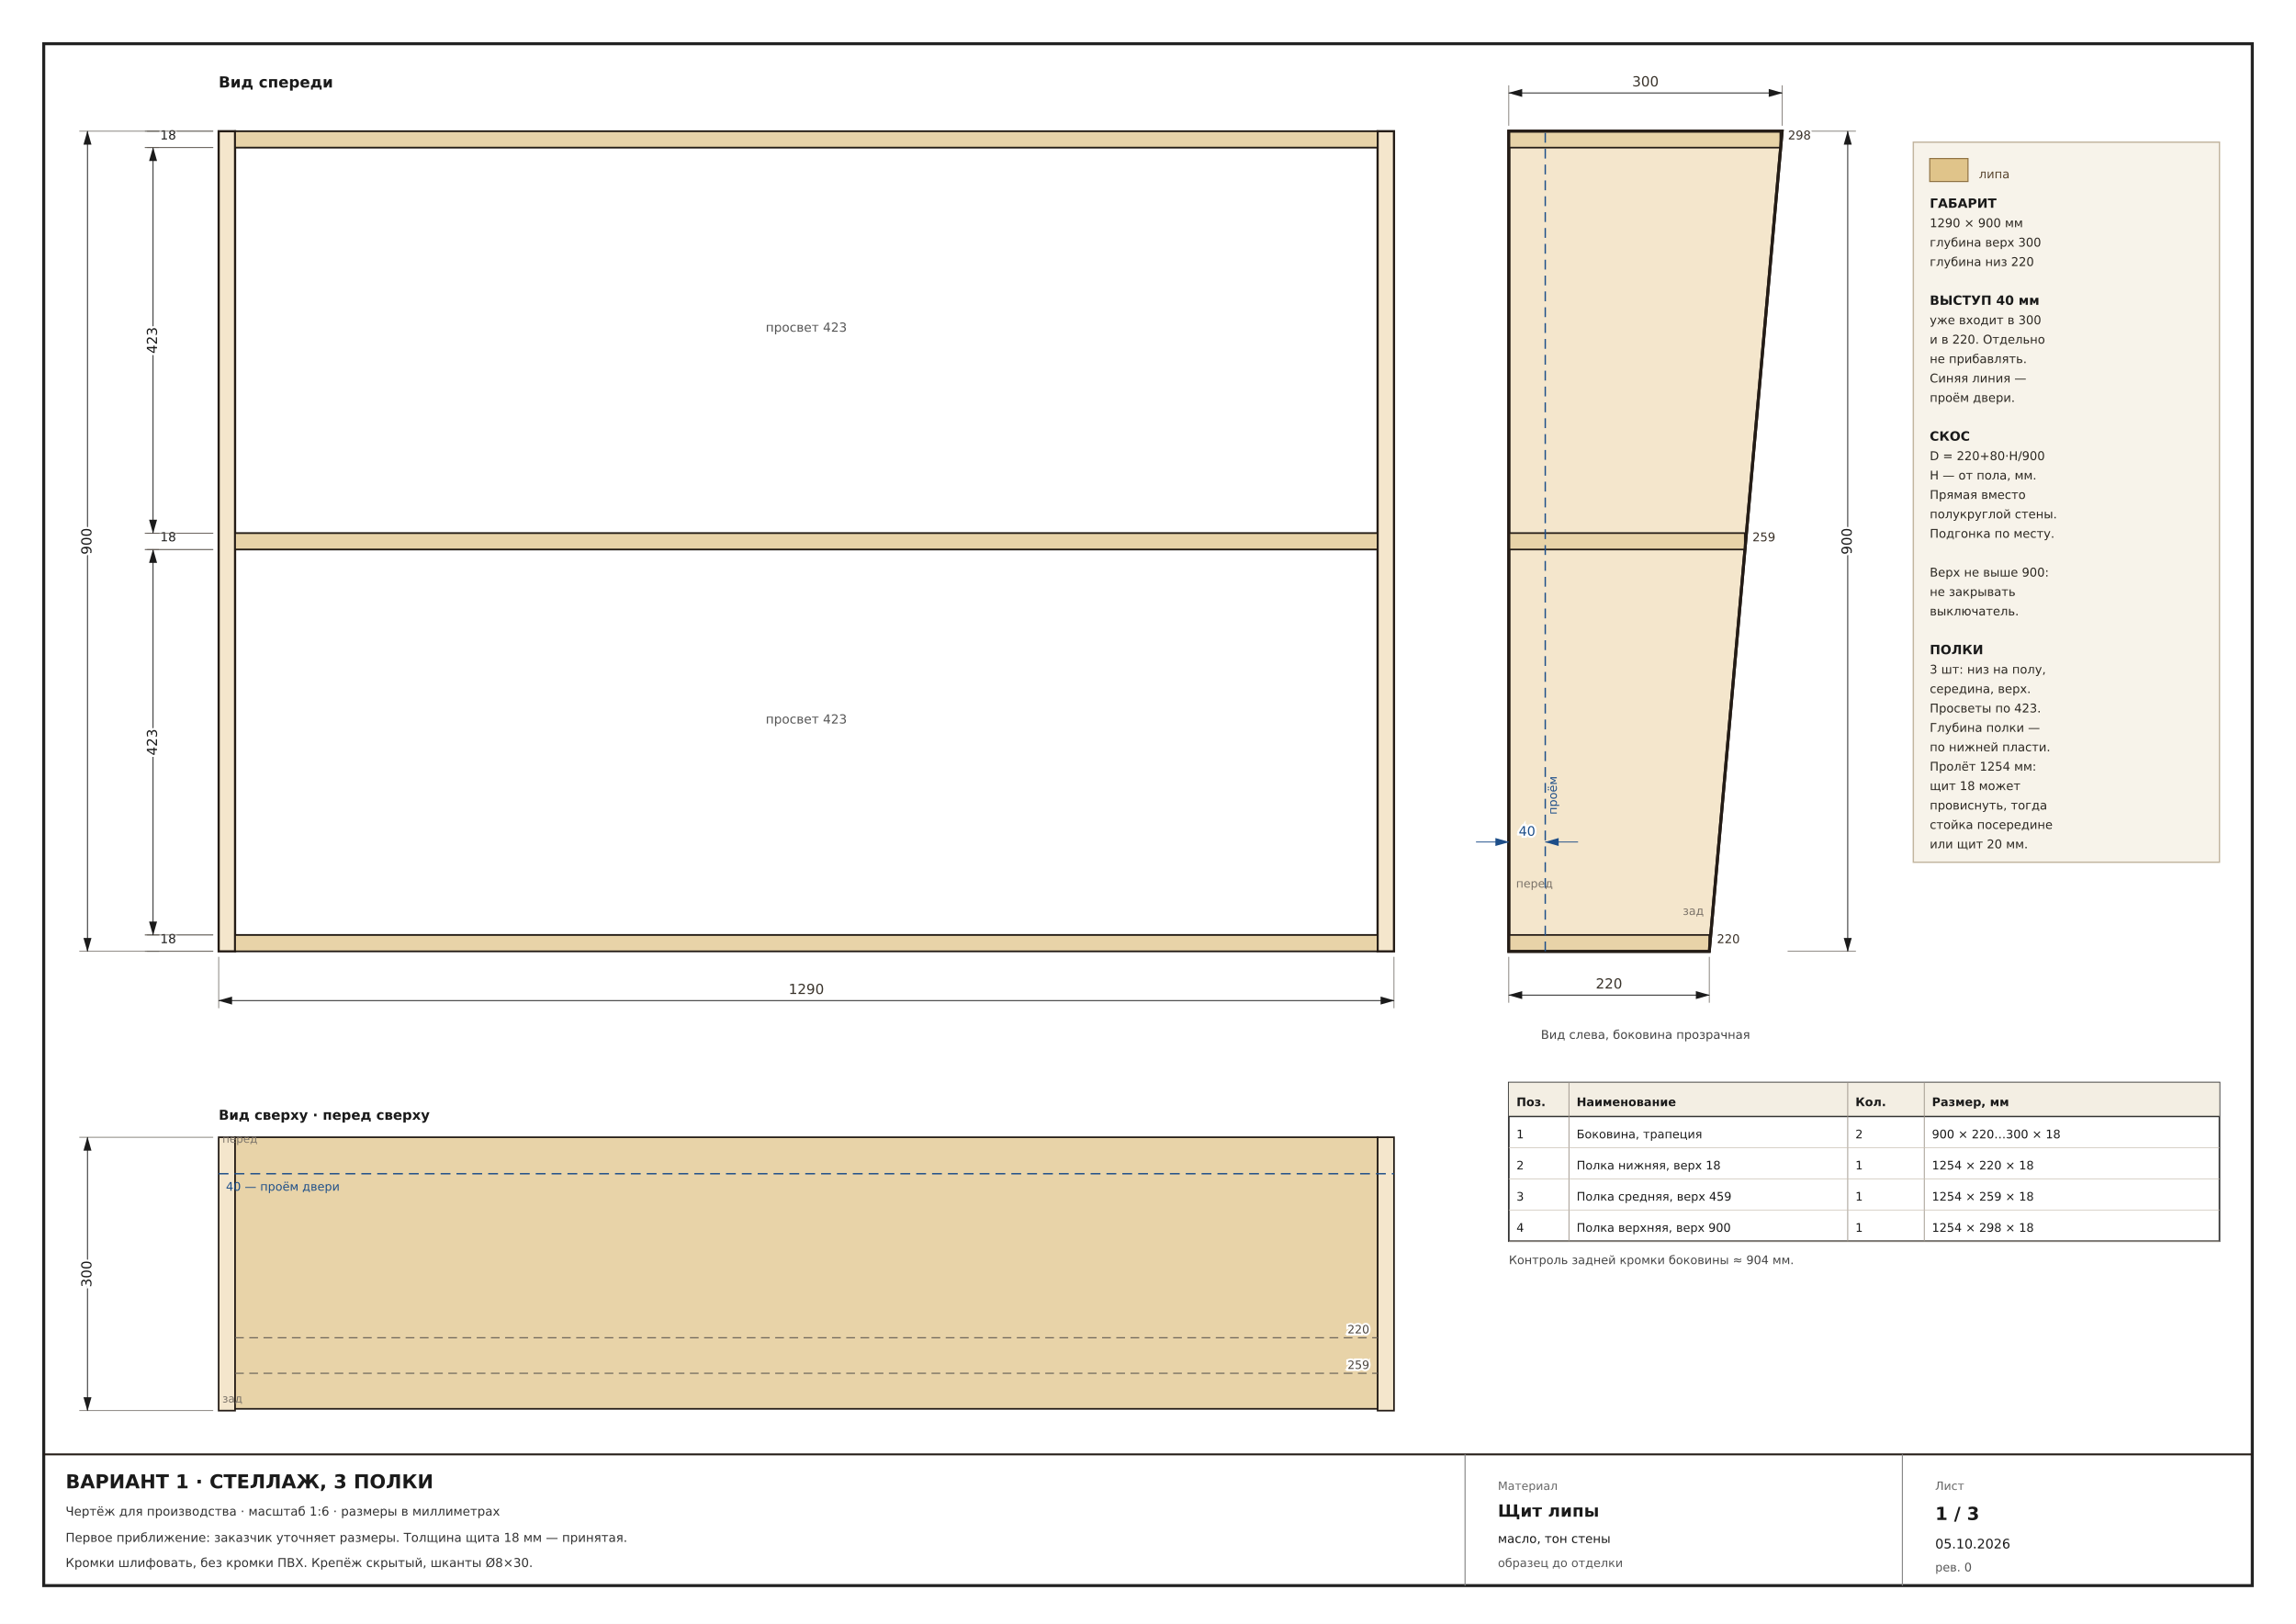
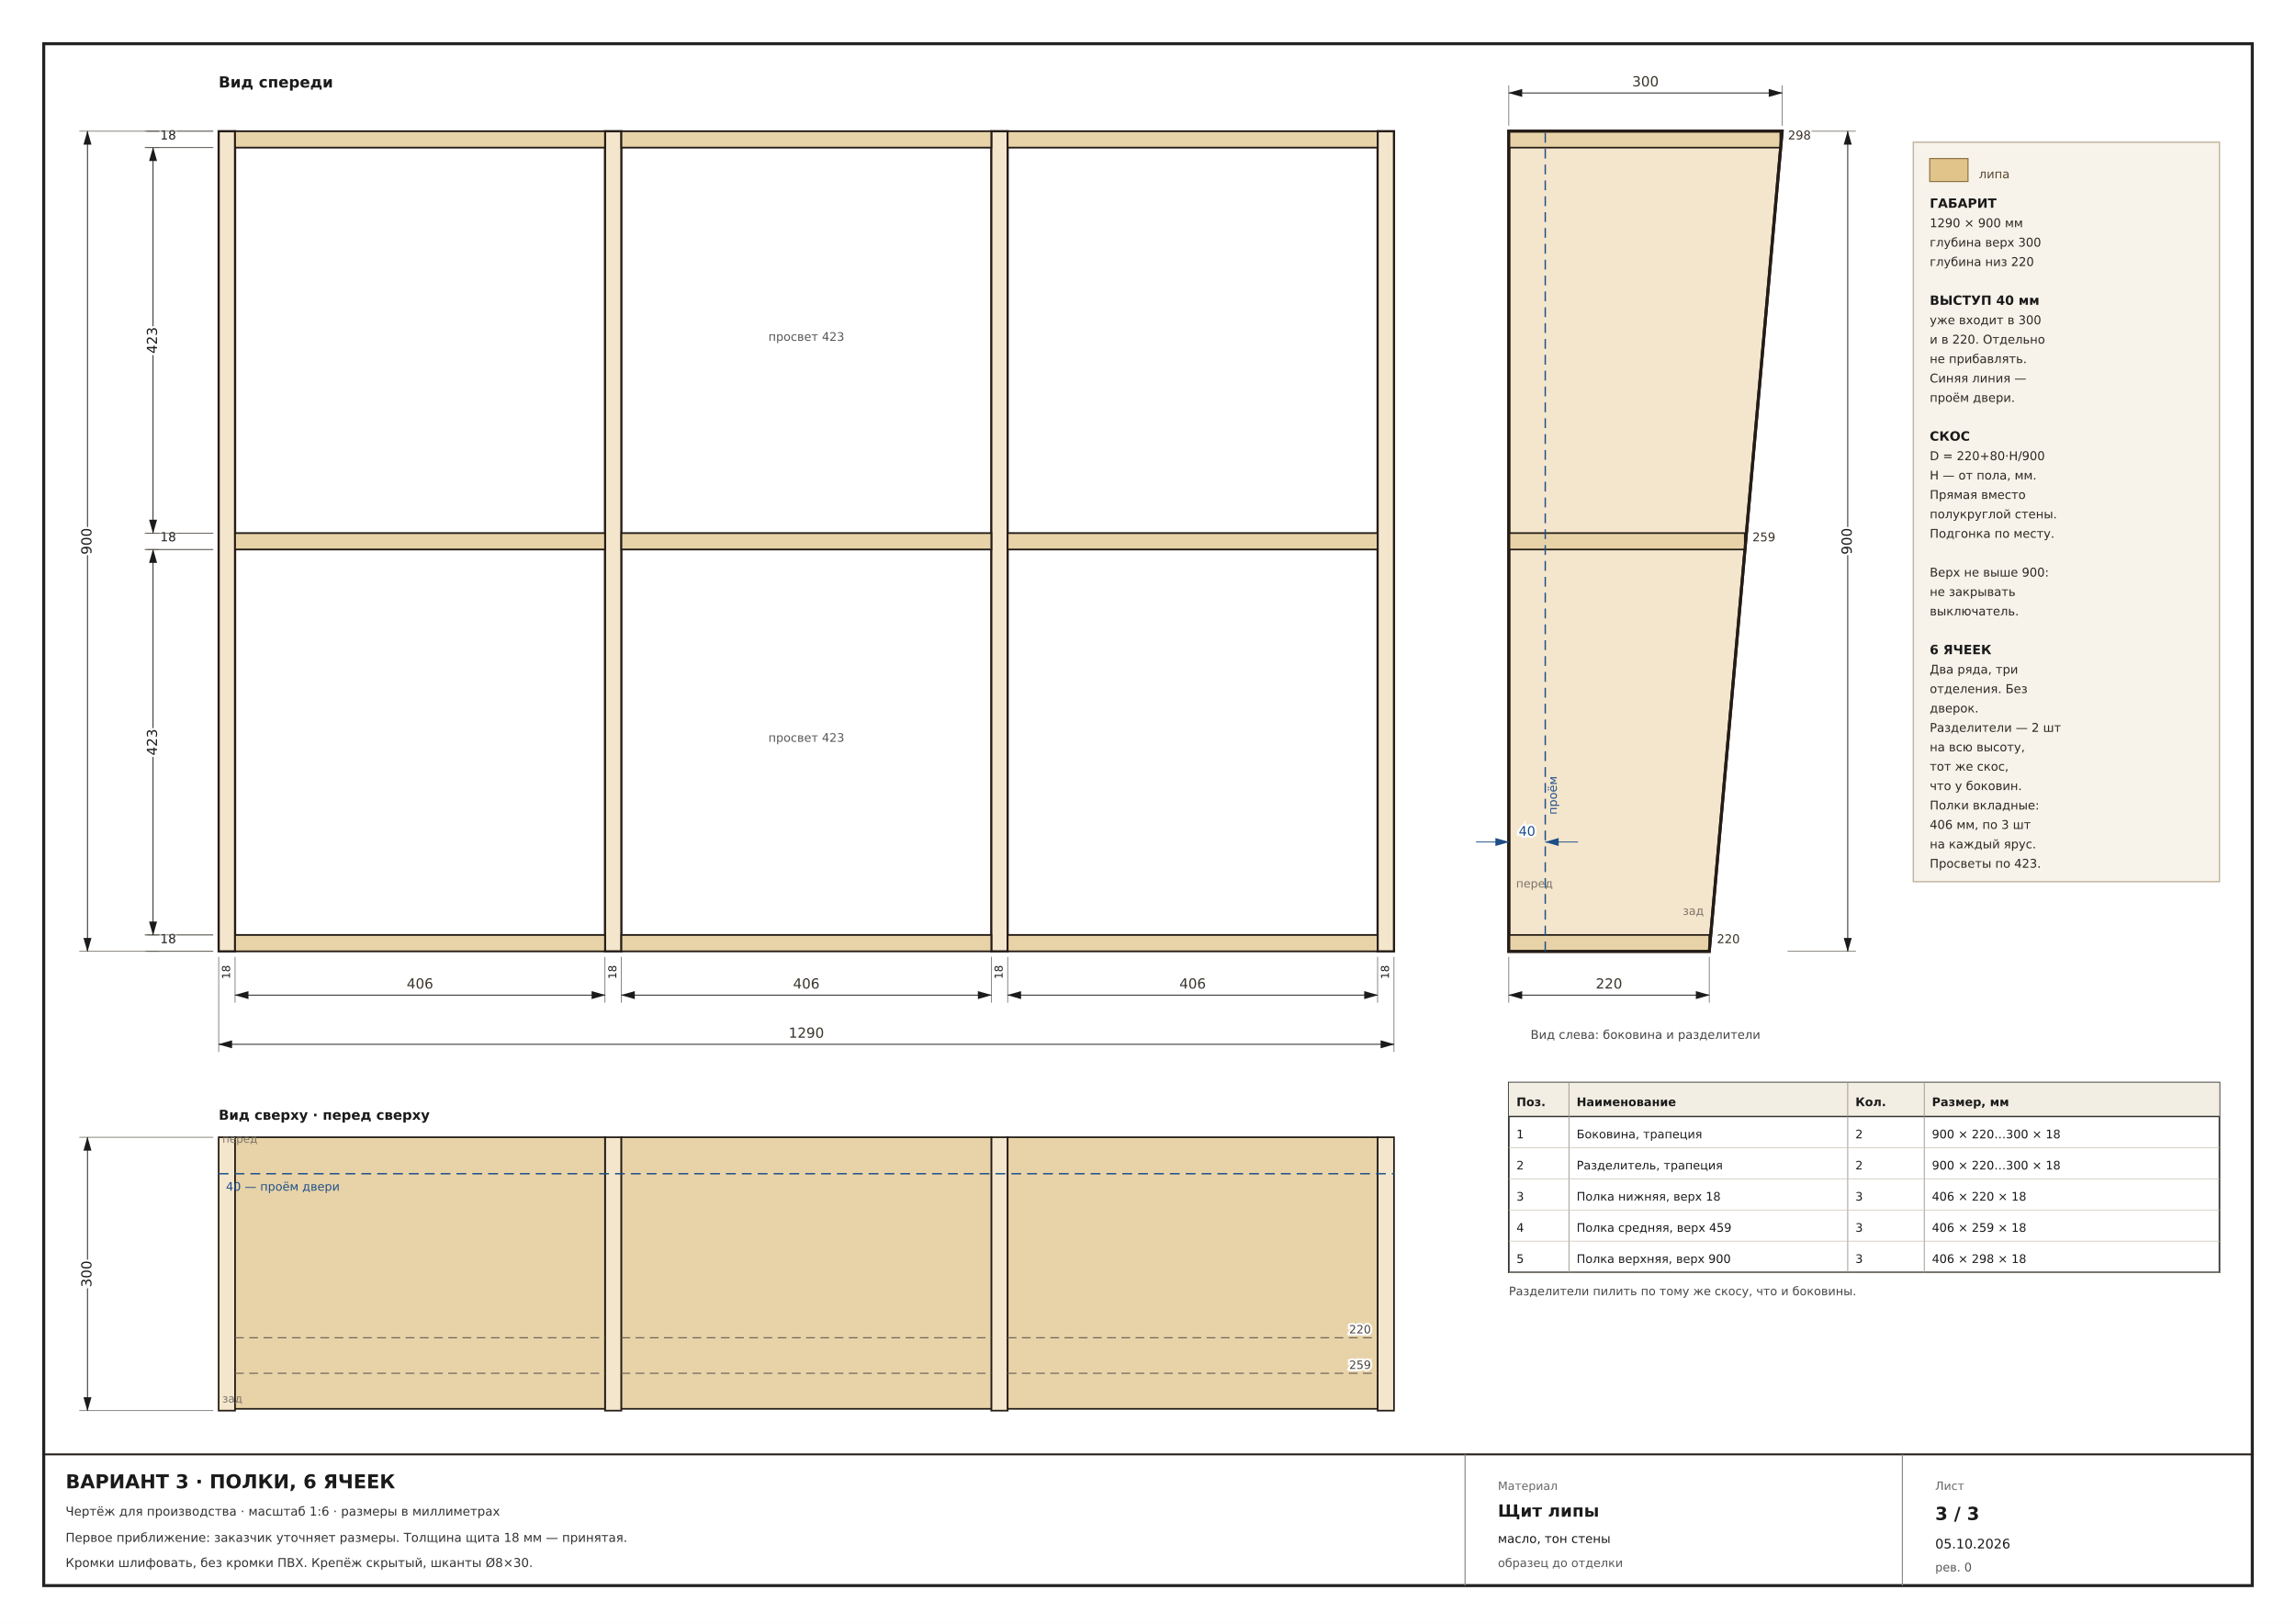
<svg xmlns="http://www.w3.org/2000/svg" width="420mm" height="297mm" viewBox="0 0 420 297" font-family="DejaVu Sans, Liberation Sans, Arial, sans-serif">
  <defs>
-     <marker id="aarrE" markerUnits="userSpaceOnUse" markerWidth="2.7" markerHeight="1.7" refX="2.45" refY="0.85" orient="auto">
+     <marker id="carrE" markerUnits="userSpaceOnUse" markerWidth="2.7" markerHeight="1.7" refX="2.45" refY="0.85" orient="auto">
      <polygon points="0,0.12 2.55,0.85 0,1.58" fill="#1b1b1b" />
    </marker>
-     <marker id="aarrS" markerUnits="userSpaceOnUse" markerWidth="2.7" markerHeight="1.7" refX="2.45" refY="0.85" orient="auto-start-reverse">
+     <marker id="carrS" markerUnits="userSpaceOnUse" markerWidth="2.7" markerHeight="1.7" refX="2.45" refY="0.85" orient="auto-start-reverse">
      <polygon points="0,0.12 2.55,0.85 0,1.58" fill="#1b1b1b" />
    </marker>
-     <marker id="aarrEb" markerUnits="userSpaceOnUse" markerWidth="2.7" markerHeight="1.7" refX="2.45" refY="0.85" orient="auto">
+     <marker id="carrEb" markerUnits="userSpaceOnUse" markerWidth="2.7" markerHeight="1.7" refX="2.45" refY="0.85" orient="auto">
      <polygon points="0,0.12 2.55,0.85 0,1.58" fill="#1d4e89" />
    </marker>
-     <marker id="aarrSb" markerUnits="userSpaceOnUse" markerWidth="2.7" markerHeight="1.7" refX="2.45" refY="0.85" orient="auto-start-reverse">
+     <marker id="carrSb" markerUnits="userSpaceOnUse" markerWidth="2.7" markerHeight="1.7" refX="2.45" refY="0.85" orient="auto-start-reverse">
      <polygon points="0,0.12 2.55,0.85 0,1.58" fill="#1d4e89" />
    </marker>
  </defs>
  <rect width="420" height="297" fill="#ffffff" />
  <rect x="8.00" y="8.00" width="404.00" height="282.00" fill="#fff" stroke="#222" stroke-width="0.55" />
  <line x1="8.00" y1="266.00" x2="412.00" y2="266.00" stroke="#241c16" stroke-width="0.35" fill="none" />
  <line x1="268.00" y1="266.00" x2="268.00" y2="290.00" stroke="#888" stroke-width="0.2" fill="none" />
  <line x1="348.00" y1="266.00" x2="348.00" y2="290.00" stroke="#888" stroke-width="0.2" fill="none" />
-   <text x="12.00" y="272.20" font-size="3.5" text-anchor="start" font-weight="700" fill="#1a1a1a" font-family="DejaVu Sans, Liberation Sans, Arial, sans-serif">ВАРИАНТ 1  ·  СТЕЛЛАЖ, 3 ПОЛКИ</text>
+   <text x="12.00" y="272.20" font-size="3.5" text-anchor="start" font-weight="700" fill="#1a1a1a" font-family="DejaVu Sans, Liberation Sans, Arial, sans-serif">ВАРИАНТ 3  ·  ПОЛКИ, 6 ЯЧЕЕК</text>
  <text x="12.00" y="277.20" font-size="2.25" text-anchor="start" font-weight="400" fill="#333" font-family="DejaVu Sans, Liberation Sans, Arial, sans-serif">Чертёж для производства  ·  масштаб 1:6  ·  размеры в миллиметрах</text>
  <text x="12.00" y="282.00" font-size="2.25" text-anchor="start" font-weight="400" fill="#333" font-family="DejaVu Sans, Liberation Sans, Arial, sans-serif">Первое приближение: заказчик уточняет размеры. Толщина щита 18 мм — принятая.</text>
  <text x="12.00" y="286.60" font-size="2.25" text-anchor="start" font-weight="400" fill="#333" font-family="DejaVu Sans, Liberation Sans, Arial, sans-serif">Кромки шлифовать, без кромки ПВХ. Крепёж скрытый, шканты Ø8×30.</text>
  <text x="274.00" y="272.50" font-size="2.1" text-anchor="start" font-weight="400" fill="#666" font-family="DejaVu Sans, Liberation Sans, Arial, sans-serif">Материал</text>
  <text x="274.00" y="277.40" font-size="3.1" text-anchor="start" font-weight="700" fill="#1a1a1a" font-family="DejaVu Sans, Liberation Sans, Arial, sans-serif">Щит липы</text>
  <text x="274.00" y="282.20" font-size="2.25" text-anchor="start" font-weight="400" fill="#1a1a1a" font-family="DejaVu Sans, Liberation Sans, Arial, sans-serif">масло, тон стены</text>
  <text x="274.00" y="286.60" font-size="2.15" text-anchor="start" font-weight="400" fill="#555" font-family="DejaVu Sans, Liberation Sans, Arial, sans-serif">образец до отделки</text>
  <text x="354.00" y="272.50" font-size="2.1" text-anchor="start" font-weight="400" fill="#666" font-family="DejaVu Sans, Liberation Sans, Arial, sans-serif">Лист</text>
-   <text x="354.00" y="278.00" font-size="3.3" text-anchor="start" font-weight="700" fill="#1a1a1a" font-family="DejaVu Sans, Liberation Sans, Arial, sans-serif">1  /  3</text>
+   <text x="354.00" y="278.00" font-size="3.3" text-anchor="start" font-weight="700" fill="#1a1a1a" font-family="DejaVu Sans, Liberation Sans, Arial, sans-serif">3  /  3</text>
  <text x="354.00" y="283.20" font-size="2.4" text-anchor="start" font-weight="400" fill="#1a1a1a" font-family="DejaVu Sans, Liberation Sans, Arial, sans-serif">05.10.2026</text>
  <text x="354.00" y="287.40" font-size="2.15" text-anchor="start" font-weight="400" fill="#555" font-family="DejaVu Sans, Liberation Sans, Arial, sans-serif">рев. 0</text>
  <text x="40.00" y="16.00" font-size="2.8" text-anchor="start" font-weight="700" fill="#1a1a1a" font-family="DejaVu Sans, Liberation Sans, Arial, sans-serif">Вид спереди</text>
  <rect x="40.00" y="24.00" width="3.00" height="150.00" fill="#f4e6cc" stroke="#241c16" stroke-width="0.4" />
+   <rect x="110.67" y="24.00" width="3.00" height="150.00" fill="#f4e6cc" stroke="#241c16" stroke-width="0.4" />
+   <rect x="181.33" y="24.00" width="3.00" height="150.00" fill="#f4e6cc" stroke="#241c16" stroke-width="0.4" />
  <rect x="252.00" y="24.00" width="3.00" height="150.00" fill="#f4e6cc" stroke="#241c16" stroke-width="0.4" />
-   <rect x="43.00" y="171.00" width="209.00" height="3.00" fill="#e8d3a8" stroke="#241c16" stroke-width="0.32" />
-   <rect x="43.00" y="97.50" width="209.00" height="3.00" fill="#e8d3a8" stroke="#241c16" stroke-width="0.32" />
-   <rect x="43.00" y="24.00" width="209.00" height="3.00" fill="#e8d3a8" stroke="#241c16" stroke-width="0.32" />
+   <rect x="43.00" y="171.00" width="67.67" height="3.00" fill="#e8d3a8" stroke="#241c16" stroke-width="0.32" />
+   <rect x="113.67" y="171.00" width="67.67" height="3.00" fill="#e8d3a8" stroke="#241c16" stroke-width="0.32" />
+   <rect x="184.33" y="171.00" width="67.67" height="3.00" fill="#e8d3a8" stroke="#241c16" stroke-width="0.32" />
+   <rect x="43.00" y="97.50" width="67.67" height="3.00" fill="#e8d3a8" stroke="#241c16" stroke-width="0.32" />
+   <rect x="113.67" y="97.50" width="67.67" height="3.00" fill="#e8d3a8" stroke="#241c16" stroke-width="0.32" />
+   <rect x="184.33" y="97.50" width="67.67" height="3.00" fill="#e8d3a8" stroke="#241c16" stroke-width="0.32" />
+   <rect x="43.00" y="24.00" width="67.67" height="3.00" fill="#e8d3a8" stroke="#241c16" stroke-width="0.32" />
+   <rect x="113.67" y="24.00" width="67.67" height="3.00" fill="#e8d3a8" stroke="#241c16" stroke-width="0.32" />
+   <rect x="184.33" y="24.00" width="67.67" height="3.00" fill="#e8d3a8" stroke="#241c16" stroke-width="0.32" />
  <line x1="39.00" y1="171.00" x2="26.50" y2="171.00" stroke="#5c564e" stroke-width="0.12" fill="none" />
  <line x1="39.00" y1="174.00" x2="26.50" y2="174.00" stroke="#5c564e" stroke-width="0.12" fill="none" />
  <text x="29.30" y="172.50" font-size="2.3" text-anchor="start" font-weight="400" fill="#1a1a1a" font-family="DejaVu Sans, Liberation Sans, Arial, sans-serif" stroke="#ffffff" stroke-width="0.75" paint-order="stroke fill">18</text>
  <line x1="26.90" y1="171.00" x2="29.10" y2="171.00" stroke="#5c564e" stroke-width="0.12" fill="none" />
  <line x1="26.90" y1="174.00" x2="29.10" y2="174.00" stroke="#5c564e" stroke-width="0.12" fill="none" />
  <line x1="39.00" y1="100.50" x2="26.50" y2="100.50" stroke="#5c564e" stroke-width="0.12" fill="none" />
  <line x1="39.00" y1="171.00" x2="26.50" y2="171.00" stroke="#5c564e" stroke-width="0.12" fill="none" />
-   <line x1="28.00" y1="100.50" x2="28.00" y2="171.00" stroke="#1b1b1b" stroke-width="0.16" marker-start="url(#aarrS)" marker-end="url(#aarrE)" />
+   <line x1="28.00" y1="100.50" x2="28.00" y2="171.00" stroke="#1b1b1b" stroke-width="0.16" marker-start="url(#carrS)" marker-end="url(#carrE)" />
  <text x="28.00" y="135.75" font-size="2.55" text-anchor="middle" font-weight="400" fill="#1a1a1a" font-family="DejaVu Sans, Liberation Sans, Arial, sans-serif" dominant-baseline="middle" transform="rotate(-90.0 28.00 135.75)" stroke="#ffffff" stroke-width="0.75" paint-order="stroke fill">423</text>
  <line x1="39.00" y1="97.50" x2="26.50" y2="97.50" stroke="#5c564e" stroke-width="0.12" fill="none" />
  <line x1="39.00" y1="100.50" x2="26.50" y2="100.50" stroke="#5c564e" stroke-width="0.12" fill="none" />
  <text x="29.30" y="99.00" font-size="2.3" text-anchor="start" font-weight="400" fill="#1a1a1a" font-family="DejaVu Sans, Liberation Sans, Arial, sans-serif" stroke="#ffffff" stroke-width="0.75" paint-order="stroke fill">18</text>
  <line x1="26.90" y1="97.50" x2="29.10" y2="97.50" stroke="#5c564e" stroke-width="0.12" fill="none" />
  <line x1="26.90" y1="100.50" x2="29.10" y2="100.50" stroke="#5c564e" stroke-width="0.12" fill="none" />
  <line x1="39.00" y1="27.00" x2="26.50" y2="27.00" stroke="#5c564e" stroke-width="0.12" fill="none" />
  <line x1="39.00" y1="97.50" x2="26.50" y2="97.50" stroke="#5c564e" stroke-width="0.12" fill="none" />
-   <line x1="28.00" y1="27.00" x2="28.00" y2="97.50" stroke="#1b1b1b" stroke-width="0.16" marker-start="url(#aarrS)" marker-end="url(#aarrE)" />
+   <line x1="28.00" y1="27.00" x2="28.00" y2="97.50" stroke="#1b1b1b" stroke-width="0.16" marker-start="url(#carrS)" marker-end="url(#carrE)" />
  <text x="28.00" y="62.25" font-size="2.55" text-anchor="middle" font-weight="400" fill="#1a1a1a" font-family="DejaVu Sans, Liberation Sans, Arial, sans-serif" dominant-baseline="middle" transform="rotate(-90.0 28.00 62.25)" stroke="#ffffff" stroke-width="0.75" paint-order="stroke fill">423</text>
  <line x1="39.00" y1="24.00" x2="26.50" y2="24.00" stroke="#5c564e" stroke-width="0.12" fill="none" />
  <line x1="39.00" y1="27.00" x2="26.50" y2="27.00" stroke="#5c564e" stroke-width="0.12" fill="none" />
  <text x="29.30" y="25.50" font-size="2.3" text-anchor="start" font-weight="400" fill="#1a1a1a" font-family="DejaVu Sans, Liberation Sans, Arial, sans-serif" stroke="#ffffff" stroke-width="0.75" paint-order="stroke fill">18</text>
  <line x1="26.90" y1="24.00" x2="29.10" y2="24.00" stroke="#5c564e" stroke-width="0.12" fill="none" />
  <line x1="26.90" y1="27.00" x2="29.10" y2="27.00" stroke="#5c564e" stroke-width="0.12" fill="none" />
  <line x1="39.00" y1="24.00" x2="14.50" y2="24.00" stroke="#5c564e" stroke-width="0.12" fill="none" />
  <line x1="39.00" y1="174.00" x2="14.50" y2="174.00" stroke="#5c564e" stroke-width="0.12" fill="none" />
-   <line x1="16.00" y1="24.00" x2="16.00" y2="174.00" stroke="#1b1b1b" stroke-width="0.16" marker-start="url(#aarrS)" marker-end="url(#aarrE)" />
+   <line x1="16.00" y1="24.00" x2="16.00" y2="174.00" stroke="#1b1b1b" stroke-width="0.16" marker-start="url(#carrS)" marker-end="url(#carrE)" />
  <text x="16.00" y="99.00" font-size="2.55" text-anchor="middle" font-weight="400" fill="#1a1a1a" font-family="DejaVu Sans, Liberation Sans, Arial, sans-serif" dominant-baseline="middle" transform="rotate(-90.0 16.00 99.00)" stroke="#ffffff" stroke-width="0.75" paint-order="stroke fill">900</text>
-   <line x1="40.00" y1="175.00" x2="40.00" y2="184.40" stroke="#5c564e" stroke-width="0.12" fill="none" />
-   <line x1="255.00" y1="175.00" x2="255.00" y2="184.40" stroke="#5c564e" stroke-width="0.12" fill="none" />
-   <line x1="40.00" y1="183.00" x2="255.00" y2="183.00" stroke="#1b1b1b" stroke-width="0.16" marker-start="url(#aarrS)" marker-end="url(#aarrE)" />
-   <text x="147.50" y="181.80" font-size="2.55" text-anchor="middle" font-weight="400" fill="#3a342c" font-family="DejaVu Sans, Liberation Sans, Arial, sans-serif" stroke="#ffffff" stroke-width="0.75" paint-order="stroke fill">1290</text>
-   <text x="147.50" y="132.33" font-size="2.3" text-anchor="middle" font-weight="400" fill="#555" font-family="DejaVu Sans, Liberation Sans, Arial, sans-serif" stroke="#ffffff" stroke-width="0.75" paint-order="stroke fill">просвет 423</text>
-   <text x="147.50" y="60.67" font-size="2.3" text-anchor="middle" font-weight="400" fill="#555" font-family="DejaVu Sans, Liberation Sans, Arial, sans-serif" stroke="#ffffff" stroke-width="0.75" paint-order="stroke fill">просвет 423</text>
+   <line x1="43.00" y1="175.00" x2="43.00" y2="183.40" stroke="#5c564e" stroke-width="0.12" fill="none" />
+   <line x1="110.67" y1="175.00" x2="110.67" y2="183.40" stroke="#5c564e" stroke-width="0.12" fill="none" />
+   <line x1="43.00" y1="182.00" x2="110.67" y2="182.00" stroke="#1b1b1b" stroke-width="0.16" marker-start="url(#carrS)" marker-end="url(#carrE)" />
+   <text x="76.83" y="180.80" font-size="2.55" text-anchor="middle" font-weight="400" fill="#3a342c" font-family="DejaVu Sans, Liberation Sans, Arial, sans-serif" stroke="#ffffff" stroke-width="0.75" paint-order="stroke fill">406</text>
+   <line x1="113.67" y1="175.00" x2="113.67" y2="183.40" stroke="#5c564e" stroke-width="0.12" fill="none" />
+   <line x1="181.33" y1="175.00" x2="181.33" y2="183.40" stroke="#5c564e" stroke-width="0.12" fill="none" />
+   <line x1="113.67" y1="182.00" x2="181.33" y2="182.00" stroke="#1b1b1b" stroke-width="0.16" marker-start="url(#carrS)" marker-end="url(#carrE)" />
+   <text x="147.50" y="180.80" font-size="2.55" text-anchor="middle" font-weight="400" fill="#3a342c" font-family="DejaVu Sans, Liberation Sans, Arial, sans-serif" stroke="#ffffff" stroke-width="0.75" paint-order="stroke fill">406</text>
+   <line x1="184.33" y1="175.00" x2="184.33" y2="183.40" stroke="#5c564e" stroke-width="0.12" fill="none" />
+   <line x1="252.00" y1="175.00" x2="252.00" y2="183.40" stroke="#5c564e" stroke-width="0.12" fill="none" />
+   <line x1="184.33" y1="182.00" x2="252.00" y2="182.00" stroke="#1b1b1b" stroke-width="0.16" marker-start="url(#carrS)" marker-end="url(#carrE)" />
+   <text x="218.17" y="180.80" font-size="2.55" text-anchor="middle" font-weight="400" fill="#3a342c" font-family="DejaVu Sans, Liberation Sans, Arial, sans-serif" stroke="#ffffff" stroke-width="0.75" paint-order="stroke fill">406</text>
+   <line x1="40.00" y1="175.00" x2="40.00" y2="192.40" stroke="#5c564e" stroke-width="0.12" fill="none" />
+   <line x1="255.00" y1="175.00" x2="255.00" y2="192.40" stroke="#5c564e" stroke-width="0.12" fill="none" />
+   <line x1="40.00" y1="191.00" x2="255.00" y2="191.00" stroke="#1b1b1b" stroke-width="0.16" marker-start="url(#carrS)" marker-end="url(#carrE)" />
+   <text x="147.50" y="189.80" font-size="2.55" text-anchor="middle" font-weight="400" fill="#3a342c" font-family="DejaVu Sans, Liberation Sans, Arial, sans-serif" stroke="#ffffff" stroke-width="0.75" paint-order="stroke fill">1290</text>
+   <text x="41.50" y="177.80" font-size="2.0" text-anchor="middle" font-weight="400" fill="#1a1a1a" font-family="DejaVu Sans, Liberation Sans, Arial, sans-serif" dominant-baseline="middle" transform="rotate(-90.0 41.50 177.80)" stroke="#ffffff" stroke-width="0.75" paint-order="stroke fill">18</text>
+   <text x="112.17" y="177.80" font-size="2.0" text-anchor="middle" font-weight="400" fill="#1a1a1a" font-family="DejaVu Sans, Liberation Sans, Arial, sans-serif" dominant-baseline="middle" transform="rotate(-90.0 112.17 177.80)" stroke="#ffffff" stroke-width="0.75" paint-order="stroke fill">18</text>
+   <text x="182.83" y="177.80" font-size="2.0" text-anchor="middle" font-weight="400" fill="#1a1a1a" font-family="DejaVu Sans, Liberation Sans, Arial, sans-serif" dominant-baseline="middle" transform="rotate(-90.0 182.83 177.80)" stroke="#ffffff" stroke-width="0.75" paint-order="stroke fill">18</text>
+   <text x="253.50" y="177.80" font-size="2.0" text-anchor="middle" font-weight="400" fill="#1a1a1a" font-family="DejaVu Sans, Liberation Sans, Arial, sans-serif" dominant-baseline="middle" transform="rotate(-90.0 253.50 177.80)" stroke="#ffffff" stroke-width="0.75" paint-order="stroke fill">18</text>
+   <text x="147.50" y="135.67" font-size="2.15" text-anchor="middle" font-weight="400" fill="#555" font-family="DejaVu Sans, Liberation Sans, Arial, sans-serif" stroke="#ffffff" stroke-width="0.75" paint-order="stroke fill">просвет 423</text>
+   <text x="147.50" y="62.33" font-size="2.15" text-anchor="middle" font-weight="400" fill="#555" font-family="DejaVu Sans, Liberation Sans, Arial, sans-serif" stroke="#ffffff" stroke-width="0.75" paint-order="stroke fill">просвет 423</text>
  <polygon points="276.00,174.00 312.67,174.00 326.00,24.00 276.00,24.00" fill="#f4e6cc" stroke="#241c16" stroke-width="0.55" stroke-linejoin="miter" />
  <polygon points="276.00,174.00 312.67,174.00 312.67,171.00 276.00,171.00" fill="#e8d3a8" stroke="#241c16" stroke-width="0.3" stroke-linejoin="miter" />
  <polygon points="276.00,100.50 319.17,100.50 319.17,97.50 276.00,97.50" fill="#e8d3a8" stroke="#241c16" stroke-width="0.3" stroke-linejoin="miter" />
  <polygon points="276.00,27.00 325.67,27.00 325.67,24.00 276.00,24.00" fill="#e8d3a8" stroke="#241c16" stroke-width="0.3" stroke-linejoin="miter" />
  <polygon points="276.00,174.00 312.67,174.00 326.00,24.00 276.00,24.00" fill="none" stroke="#241c16" stroke-width="0.55" stroke-linejoin="miter" />
  <line x1="282.67" y1="174.00" x2="282.67" y2="24.00" stroke="#1d4e89" stroke-width="0.25" fill="none" stroke-dasharray="1.8,1.1" />
-   <line x1="270.00" y1="154.00" x2="276.00" y2="154.00" stroke="#1d4e89" stroke-width="0.16" marker-end="url(#aarrEb)" />
-   <line x1="288.67" y1="154.00" x2="282.67" y2="154.00" stroke="#1d4e89" stroke-width="0.16" marker-end="url(#aarrEb)" />
+   <line x1="270.00" y1="154.00" x2="276.00" y2="154.00" stroke="#1d4e89" stroke-width="0.16" marker-end="url(#carrEb)" />
+   <line x1="288.67" y1="154.00" x2="282.67" y2="154.00" stroke="#1d4e89" stroke-width="0.16" marker-end="url(#carrEb)" />
  <text x="279.33" y="152.85" font-size="2.4" text-anchor="middle" font-weight="400" fill="#1d4e89" font-family="DejaVu Sans, Liberation Sans, Arial, sans-serif" stroke="#ffffff" stroke-width="0.75" paint-order="stroke fill">40</text>
  <text x="284.17" y="149.00" font-size="2.15" text-anchor="start" font-weight="400" fill="#1d4e89" font-family="DejaVu Sans, Liberation Sans, Arial, sans-serif" dominant-baseline="middle" transform="rotate(-90.0 284.17 149.00)">проём</text>
  <line x1="276.00" y1="23.00" x2="276.00" y2="15.60" stroke="#5c564e" stroke-width="0.12" fill="none" />
  <line x1="326.00" y1="23.00" x2="326.00" y2="15.60" stroke="#5c564e" stroke-width="0.12" fill="none" />
-   <line x1="276.00" y1="17.00" x2="326.00" y2="17.00" stroke="#1b1b1b" stroke-width="0.16" marker-start="url(#aarrS)" marker-end="url(#aarrE)" />
+   <line x1="276.00" y1="17.00" x2="326.00" y2="17.00" stroke="#1b1b1b" stroke-width="0.16" marker-start="url(#carrS)" marker-end="url(#carrE)" />
  <text x="301.00" y="15.80" font-size="2.55" text-anchor="middle" font-weight="400" fill="#3a342c" font-family="DejaVu Sans, Liberation Sans, Arial, sans-serif" stroke="#ffffff" stroke-width="0.75" paint-order="stroke fill">300</text>
  <line x1="276.00" y1="175.00" x2="276.00" y2="183.40" stroke="#5c564e" stroke-width="0.12" fill="none" />
  <line x1="312.67" y1="175.00" x2="312.67" y2="183.40" stroke="#5c564e" stroke-width="0.12" fill="none" />
-   <line x1="276.00" y1="182.00" x2="312.67" y2="182.00" stroke="#1b1b1b" stroke-width="0.16" marker-start="url(#aarrS)" marker-end="url(#aarrE)" />
+   <line x1="276.00" y1="182.00" x2="312.67" y2="182.00" stroke="#1b1b1b" stroke-width="0.16" marker-start="url(#carrS)" marker-end="url(#carrE)" />
  <text x="294.33" y="180.80" font-size="2.55" text-anchor="middle" font-weight="400" fill="#3a342c" font-family="DejaVu Sans, Liberation Sans, Arial, sans-serif" stroke="#ffffff" stroke-width="0.75" paint-order="stroke fill">220</text>
  <line x1="327.00" y1="24.00" x2="339.50" y2="24.00" stroke="#5c564e" stroke-width="0.12" fill="none" />
  <line x1="327.00" y1="174.00" x2="339.50" y2="174.00" stroke="#5c564e" stroke-width="0.12" fill="none" />
-   <line x1="338.00" y1="24.00" x2="338.00" y2="174.00" stroke="#1b1b1b" stroke-width="0.16" marker-start="url(#aarrS)" marker-end="url(#aarrE)" />
+   <line x1="338.00" y1="24.00" x2="338.00" y2="174.00" stroke="#1b1b1b" stroke-width="0.16" marker-start="url(#carrS)" marker-end="url(#carrE)" />
  <text x="338.00" y="99.00" font-size="2.55" text-anchor="middle" font-weight="400" fill="#1a1a1a" font-family="DejaVu Sans, Liberation Sans, Arial, sans-serif" dominant-baseline="middle" transform="rotate(-90.0 338.00 99.00)" stroke="#ffffff" stroke-width="0.75" paint-order="stroke fill">900</text>
  <text x="314.07" y="172.50" font-size="2.2" text-anchor="start" font-weight="400" fill="#3a3128" font-family="DejaVu Sans, Liberation Sans, Arial, sans-serif" stroke="#ffffff" stroke-width="0.75" paint-order="stroke fill">220</text>
  <text x="320.57" y="99.00" font-size="2.2" text-anchor="start" font-weight="400" fill="#3a3128" font-family="DejaVu Sans, Liberation Sans, Arial, sans-serif" stroke="#ffffff" stroke-width="0.75" paint-order="stroke fill">259</text>
  <text x="327.07" y="25.50" font-size="2.2" text-anchor="start" font-weight="400" fill="#3a3128" font-family="DejaVu Sans, Liberation Sans, Arial, sans-serif" stroke="#ffffff" stroke-width="0.75" paint-order="stroke fill">298</text>
  <text x="277.33" y="162.33" font-size="2.1" text-anchor="start" font-weight="400" fill="#7a7268" font-family="DejaVu Sans, Liberation Sans, Arial, sans-serif">перед</text>
  <text x="311.67" y="167.33" font-size="2.1" text-anchor="end" font-weight="400" fill="#7a7268" font-family="DejaVu Sans, Liberation Sans, Arial, sans-serif">зад</text>
-   <text x="301.00" y="190.00" font-size="2.2" text-anchor="middle" font-weight="400" fill="#444" font-family="DejaVu Sans, Liberation Sans, Arial, sans-serif">Вид слева, боковина прозрачная</text>
+   <text x="301.00" y="190.00" font-size="2.2" text-anchor="middle" font-weight="400" fill="#444" font-family="DejaVu Sans, Liberation Sans, Arial, sans-serif">Вид слева: боковина и разделители</text>
  <text x="40.00" y="204.80" font-size="2.5" text-anchor="start" font-weight="700" fill="#1a1a1a" font-family="DejaVu Sans, Liberation Sans, Arial, sans-serif">Вид сверху  ·  перед сверху</text>
  <rect x="40.00" y="208.00" width="3.00" height="50.00" fill="#f4e6cc" stroke="#241c16" stroke-width="0.3" />
+   <rect x="110.67" y="208.00" width="3.00" height="50.00" fill="#f4e6cc" stroke="#241c16" stroke-width="0.3" />
+   <rect x="181.33" y="208.00" width="3.00" height="50.00" fill="#f4e6cc" stroke="#241c16" stroke-width="0.3" />
  <rect x="252.00" y="208.00" width="3.00" height="50.00" fill="#f4e6cc" stroke="#241c16" stroke-width="0.3" />
-   <rect x="43.00" y="208.00" width="209.00" height="49.67" fill="#e8d3a8" stroke="#241c16" stroke-width="0.3" />
-   <line x1="43.00" y1="244.67" x2="252.00" y2="244.67" stroke="#6a6258" stroke-width="0.2" fill="none" stroke-dasharray="1.6,1" />
-   <text x="250.50" y="243.87" font-size="2.1" text-anchor="end" font-weight="400" fill="#4a433c" font-family="DejaVu Sans, Liberation Sans, Arial, sans-serif" stroke="#ffffff" stroke-width="0.75" paint-order="stroke fill">220</text>
-   <line x1="43.00" y1="251.17" x2="252.00" y2="251.17" stroke="#6a6258" stroke-width="0.2" fill="none" stroke-dasharray="1.6,1" />
-   <text x="250.50" y="250.37" font-size="2.1" text-anchor="end" font-weight="400" fill="#4a433c" font-family="DejaVu Sans, Liberation Sans, Arial, sans-serif" stroke="#ffffff" stroke-width="0.75" paint-order="stroke fill">259</text>
+   <rect x="43.00" y="208.00" width="67.67" height="49.67" fill="#e8d3a8" stroke="#241c16" stroke-width="0.3" />
+   <rect x="113.67" y="208.00" width="67.67" height="49.67" fill="#e8d3a8" stroke="#241c16" stroke-width="0.3" />
+   <rect x="184.33" y="208.00" width="67.67" height="49.67" fill="#e8d3a8" stroke="#241c16" stroke-width="0.3" />
+   <line x1="43.00" y1="244.67" x2="110.67" y2="244.67" stroke="#6a6258" stroke-width="0.2" fill="none" stroke-dasharray="1.6,1" />
+   <line x1="113.67" y1="244.67" x2="181.33" y2="244.67" stroke="#6a6258" stroke-width="0.2" fill="none" stroke-dasharray="1.6,1" />
+   <line x1="184.33" y1="244.67" x2="252.00" y2="244.67" stroke="#6a6258" stroke-width="0.2" fill="none" stroke-dasharray="1.6,1" />
+   <text x="250.80" y="243.87" font-size="2.1" text-anchor="end" font-weight="400" fill="#4a433c" font-family="DejaVu Sans, Liberation Sans, Arial, sans-serif" stroke="#ffffff" stroke-width="0.75" paint-order="stroke fill">220</text>
+   <line x1="43.00" y1="251.17" x2="110.67" y2="251.17" stroke="#6a6258" stroke-width="0.2" fill="none" stroke-dasharray="1.6,1" />
+   <line x1="113.67" y1="251.17" x2="181.33" y2="251.17" stroke="#6a6258" stroke-width="0.2" fill="none" stroke-dasharray="1.6,1" />
+   <line x1="184.33" y1="251.17" x2="252.00" y2="251.17" stroke="#6a6258" stroke-width="0.2" fill="none" stroke-dasharray="1.6,1" />
+   <text x="250.80" y="250.37" font-size="2.1" text-anchor="end" font-weight="400" fill="#4a433c" font-family="DejaVu Sans, Liberation Sans, Arial, sans-serif" stroke="#ffffff" stroke-width="0.75" paint-order="stroke fill">259</text>
  <line x1="40.00" y1="214.67" x2="255.00" y2="214.67" stroke="#1d4e89" stroke-width="0.25" fill="none" stroke-dasharray="1.8,1.1" />
  <text x="41.33" y="217.77" font-size="2.15" text-anchor="start" font-weight="400" fill="#1d4e89" font-family="DejaVu Sans, Liberation Sans, Arial, sans-serif">40 — проём двери</text>
  <line x1="39.00" y1="208.00" x2="14.50" y2="208.00" stroke="#5c564e" stroke-width="0.12" fill="none" />
  <line x1="39.00" y1="258.00" x2="14.50" y2="258.00" stroke="#5c564e" stroke-width="0.12" fill="none" />
-   <line x1="16.00" y1="208.00" x2="16.00" y2="258.00" stroke="#1b1b1b" stroke-width="0.16" marker-start="url(#aarrS)" marker-end="url(#aarrE)" />
+   <line x1="16.00" y1="208.00" x2="16.00" y2="258.00" stroke="#1b1b1b" stroke-width="0.16" marker-start="url(#carrS)" marker-end="url(#carrE)" />
  <text x="16.00" y="233.00" font-size="2.55" text-anchor="middle" font-weight="400" fill="#1a1a1a" font-family="DejaVu Sans, Liberation Sans, Arial, sans-serif" dominant-baseline="middle" transform="rotate(-90.0 16.00 233.00)" stroke="#ffffff" stroke-width="0.75" paint-order="stroke fill">300</text>
  <text x="40.67" y="209.00" font-size="2.0" text-anchor="start" font-weight="400" fill="#7a7268" font-family="DejaVu Sans, Liberation Sans, Arial, sans-serif">перед</text>
  <text x="40.67" y="256.50" font-size="2.0" text-anchor="start" font-weight="400" fill="#7a7268" font-family="DejaVu Sans, Liberation Sans, Arial, sans-serif">зад</text>
-   <rect x="350.00" y="26.00" width="56.00" height="131.70" fill="#f7f3ea" stroke="#c2b59f" stroke-width="0.25" />
+   <rect x="350.00" y="26.00" width="56.00" height="135.25" fill="#f7f3ea" stroke="#c2b59f" stroke-width="0.25" />
  <rect x="353.00" y="29.00" width="7.00" height="4.20" fill="#e0c48a" stroke="#8d7040" stroke-width="0.2" />
  <text x="362.00" y="32.60" font-size="2.2" text-anchor="start" font-weight="400" fill="#5a4630" font-family="DejaVu Sans, Liberation Sans, Arial, sans-serif">липа</text>
  <text x="353.00" y="38.00" font-size="2.35" text-anchor="start" font-weight="700" fill="#1a1a1a" font-family="DejaVu Sans, Liberation Sans, Arial, sans-serif">ГАБАРИТ</text>
  <text x="353.00" y="41.55" font-size="2.2" text-anchor="start" font-weight="400" fill="#2c2822" font-family="DejaVu Sans, Liberation Sans, Arial, sans-serif">1290 × 900 мм</text>
  <text x="353.00" y="45.10" font-size="2.2" text-anchor="start" font-weight="400" fill="#2c2822" font-family="DejaVu Sans, Liberation Sans, Arial, sans-serif">глубина верх 300</text>
  <text x="353.00" y="48.65" font-size="2.2" text-anchor="start" font-weight="400" fill="#2c2822" font-family="DejaVu Sans, Liberation Sans, Arial, sans-serif">глубина низ 220</text>
  <text x="353.00" y="52.20" font-size="2.2" text-anchor="start" font-weight="400" fill="#2c2822" font-family="DejaVu Sans, Liberation Sans, Arial, sans-serif" />
  <text x="353.00" y="55.75" font-size="2.35" text-anchor="start" font-weight="700" fill="#1a1a1a" font-family="DejaVu Sans, Liberation Sans, Arial, sans-serif">ВЫСТУП 40 мм</text>
  <text x="353.00" y="59.30" font-size="2.2" text-anchor="start" font-weight="400" fill="#2c2822" font-family="DejaVu Sans, Liberation Sans, Arial, sans-serif">уже входит в 300</text>
  <text x="353.00" y="62.85" font-size="2.2" text-anchor="start" font-weight="400" fill="#2c2822" font-family="DejaVu Sans, Liberation Sans, Arial, sans-serif">и в 220. Отдельно</text>
  <text x="353.00" y="66.40" font-size="2.2" text-anchor="start" font-weight="400" fill="#2c2822" font-family="DejaVu Sans, Liberation Sans, Arial, sans-serif">не прибавлять.</text>
  <text x="353.00" y="69.95" font-size="2.2" text-anchor="start" font-weight="400" fill="#2c2822" font-family="DejaVu Sans, Liberation Sans, Arial, sans-serif">Синяя линия —</text>
  <text x="353.00" y="73.50" font-size="2.2" text-anchor="start" font-weight="400" fill="#2c2822" font-family="DejaVu Sans, Liberation Sans, Arial, sans-serif">проём двери.</text>
  <text x="353.00" y="77.05" font-size="2.2" text-anchor="start" font-weight="400" fill="#2c2822" font-family="DejaVu Sans, Liberation Sans, Arial, sans-serif" />
  <text x="353.00" y="80.60" font-size="2.35" text-anchor="start" font-weight="700" fill="#1a1a1a" font-family="DejaVu Sans, Liberation Sans, Arial, sans-serif">СКОС</text>
  <text x="353.00" y="84.15" font-size="2.2" text-anchor="start" font-weight="400" fill="#2c2822" font-family="DejaVu Sans, Liberation Sans, Arial, sans-serif">D = 220+80·H/900</text>
  <text x="353.00" y="87.70" font-size="2.2" text-anchor="start" font-weight="400" fill="#2c2822" font-family="DejaVu Sans, Liberation Sans, Arial, sans-serif">H — от пола, мм.</text>
  <text x="353.00" y="91.25" font-size="2.2" text-anchor="start" font-weight="400" fill="#2c2822" font-family="DejaVu Sans, Liberation Sans, Arial, sans-serif">Прямая вместо</text>
  <text x="353.00" y="94.80" font-size="2.2" text-anchor="start" font-weight="400" fill="#2c2822" font-family="DejaVu Sans, Liberation Sans, Arial, sans-serif">полукруглой стены.</text>
  <text x="353.00" y="98.35" font-size="2.2" text-anchor="start" font-weight="400" fill="#2c2822" font-family="DejaVu Sans, Liberation Sans, Arial, sans-serif">Подгонка по месту.</text>
  <text x="353.00" y="101.90" font-size="2.2" text-anchor="start" font-weight="400" fill="#2c2822" font-family="DejaVu Sans, Liberation Sans, Arial, sans-serif" />
  <text x="353.00" y="105.45" font-size="2.2" text-anchor="start" font-weight="400" fill="#2c2822" font-family="DejaVu Sans, Liberation Sans, Arial, sans-serif">Верх не выше 900:</text>
  <text x="353.00" y="109.00" font-size="2.2" text-anchor="start" font-weight="400" fill="#2c2822" font-family="DejaVu Sans, Liberation Sans, Arial, sans-serif">не закрывать</text>
  <text x="353.00" y="112.55" font-size="2.2" text-anchor="start" font-weight="400" fill="#2c2822" font-family="DejaVu Sans, Liberation Sans, Arial, sans-serif">выключатель.</text>
  <text x="353.00" y="116.10" font-size="2.2" text-anchor="start" font-weight="400" fill="#2c2822" font-family="DejaVu Sans, Liberation Sans, Arial, sans-serif" />
-   <text x="353.00" y="119.65" font-size="2.35" text-anchor="start" font-weight="700" fill="#1a1a1a" font-family="DejaVu Sans, Liberation Sans, Arial, sans-serif">ПОЛКИ</text>
-   <text x="353.00" y="123.20" font-size="2.2" text-anchor="start" font-weight="400" fill="#2c2822" font-family="DejaVu Sans, Liberation Sans, Arial, sans-serif">3 шт: низ на полу,</text>
-   <text x="353.00" y="126.75" font-size="2.2" text-anchor="start" font-weight="400" fill="#2c2822" font-family="DejaVu Sans, Liberation Sans, Arial, sans-serif">середина, верх.</text>
-   <text x="353.00" y="130.30" font-size="2.2" text-anchor="start" font-weight="400" fill="#2c2822" font-family="DejaVu Sans, Liberation Sans, Arial, sans-serif">Просветы по 423.</text>
-   <text x="353.00" y="133.85" font-size="2.2" text-anchor="start" font-weight="400" fill="#2c2822" font-family="DejaVu Sans, Liberation Sans, Arial, sans-serif">Глубина полки —</text>
-   <text x="353.00" y="137.40" font-size="2.2" text-anchor="start" font-weight="400" fill="#2c2822" font-family="DejaVu Sans, Liberation Sans, Arial, sans-serif">по нижней пласти.</text>
-   <text x="353.00" y="140.95" font-size="2.2" text-anchor="start" font-weight="400" fill="#2c2822" font-family="DejaVu Sans, Liberation Sans, Arial, sans-serif">Пролёт 1254 мм:</text>
-   <text x="353.00" y="144.50" font-size="2.2" text-anchor="start" font-weight="400" fill="#2c2822" font-family="DejaVu Sans, Liberation Sans, Arial, sans-serif">щит 18 может</text>
-   <text x="353.00" y="148.05" font-size="2.2" text-anchor="start" font-weight="400" fill="#2c2822" font-family="DejaVu Sans, Liberation Sans, Arial, sans-serif">провиснуть, тогда</text>
-   <text x="353.00" y="151.60" font-size="2.2" text-anchor="start" font-weight="400" fill="#2c2822" font-family="DejaVu Sans, Liberation Sans, Arial, sans-serif">стойка посередине</text>
-   <text x="353.00" y="155.15" font-size="2.2" text-anchor="start" font-weight="400" fill="#2c2822" font-family="DejaVu Sans, Liberation Sans, Arial, sans-serif">или щит 20 мм.</text>
-   <rect x="276.00" y="198.00" width="130.00" height="29.00" fill="#fff" stroke="#333" stroke-width="0.3" />
+   <text x="353.00" y="119.65" font-size="2.35" text-anchor="start" font-weight="700" fill="#1a1a1a" font-family="DejaVu Sans, Liberation Sans, Arial, sans-serif">6 ЯЧЕЕК</text>
+   <text x="353.00" y="123.20" font-size="2.2" text-anchor="start" font-weight="400" fill="#2c2822" font-family="DejaVu Sans, Liberation Sans, Arial, sans-serif">Два ряда, три</text>
+   <text x="353.00" y="126.75" font-size="2.2" text-anchor="start" font-weight="400" fill="#2c2822" font-family="DejaVu Sans, Liberation Sans, Arial, sans-serif">отделения. Без</text>
+   <text x="353.00" y="130.30" font-size="2.2" text-anchor="start" font-weight="400" fill="#2c2822" font-family="DejaVu Sans, Liberation Sans, Arial, sans-serif">дверок.</text>
+   <text x="353.00" y="133.85" font-size="2.2" text-anchor="start" font-weight="400" fill="#2c2822" font-family="DejaVu Sans, Liberation Sans, Arial, sans-serif">Разделители — 2 шт</text>
+   <text x="353.00" y="137.40" font-size="2.2" text-anchor="start" font-weight="400" fill="#2c2822" font-family="DejaVu Sans, Liberation Sans, Arial, sans-serif">на всю высоту,</text>
+   <text x="353.00" y="140.95" font-size="2.2" text-anchor="start" font-weight="400" fill="#2c2822" font-family="DejaVu Sans, Liberation Sans, Arial, sans-serif">тот же скос,</text>
+   <text x="353.00" y="144.50" font-size="2.2" text-anchor="start" font-weight="400" fill="#2c2822" font-family="DejaVu Sans, Liberation Sans, Arial, sans-serif">что у боковин.</text>
+   <text x="353.00" y="148.05" font-size="2.2" text-anchor="start" font-weight="400" fill="#2c2822" font-family="DejaVu Sans, Liberation Sans, Arial, sans-serif">Полки вкладные:</text>
+   <text x="353.00" y="151.60" font-size="2.2" text-anchor="start" font-weight="400" fill="#2c2822" font-family="DejaVu Sans, Liberation Sans, Arial, sans-serif">406 мм, по 3 шт</text>
+   <text x="353.00" y="155.15" font-size="2.2" text-anchor="start" font-weight="400" fill="#2c2822" font-family="DejaVu Sans, Liberation Sans, Arial, sans-serif">на каждый ярус.</text>
+   <text x="353.00" y="158.70" font-size="2.2" text-anchor="start" font-weight="400" fill="#2c2822" font-family="DejaVu Sans, Liberation Sans, Arial, sans-serif">Просветы по 423.</text>
+   <rect x="276.00" y="198.00" width="130.00" height="34.70" fill="#fff" stroke="#333" stroke-width="0.3" />
  <rect x="276.00" y="198.00" width="130.00" height="6.20" fill="#f3eee3" stroke="none" stroke-width="0" />
  <line x1="276.00" y1="204.20" x2="406.00" y2="204.20" stroke="#333" stroke-width="0.25" fill="none" />
-   <line x1="287.00" y1="198.00" x2="287.00" y2="227.00" stroke="#9a9186" stroke-width="0.15" fill="none" />
-   <line x1="338.00" y1="198.00" x2="338.00" y2="227.00" stroke="#9a9186" stroke-width="0.15" fill="none" />
-   <line x1="352.00" y1="198.00" x2="352.00" y2="227.00" stroke="#9a9186" stroke-width="0.15" fill="none" />
+   <line x1="287.00" y1="198.00" x2="287.00" y2="232.70" stroke="#9a9186" stroke-width="0.15" fill="none" />
+   <line x1="338.00" y1="198.00" x2="338.00" y2="232.70" stroke="#9a9186" stroke-width="0.15" fill="none" />
+   <line x1="352.00" y1="198.00" x2="352.00" y2="232.70" stroke="#9a9186" stroke-width="0.15" fill="none" />
  <line x1="276.00" y1="209.90" x2="406.00" y2="209.90" stroke="#c8bfb2" stroke-width="0.12" fill="none" />
  <line x1="276.00" y1="215.60" x2="406.00" y2="215.60" stroke="#c8bfb2" stroke-width="0.12" fill="none" />
  <line x1="276.00" y1="221.30" x2="406.00" y2="221.30" stroke="#c8bfb2" stroke-width="0.12" fill="none" />
  <line x1="276.00" y1="227.00" x2="406.00" y2="227.00" stroke="#c8bfb2" stroke-width="0.12" fill="none" />
+   <line x1="276.00" y1="232.70" x2="406.00" y2="232.70" stroke="#c8bfb2" stroke-width="0.12" fill="none" />
  <text x="277.40" y="202.30" font-size="2.15" text-anchor="start" font-weight="700" fill="#1a1a1a" font-family="DejaVu Sans, Liberation Sans, Arial, sans-serif">Поз.</text>
  <text x="288.40" y="202.30" font-size="2.15" text-anchor="start" font-weight="700" fill="#1a1a1a" font-family="DejaVu Sans, Liberation Sans, Arial, sans-serif">Наименование</text>
  <text x="339.40" y="202.30" font-size="2.15" text-anchor="start" font-weight="700" fill="#1a1a1a" font-family="DejaVu Sans, Liberation Sans, Arial, sans-serif">Кол.</text>
  <text x="353.40" y="202.30" font-size="2.15" text-anchor="start" font-weight="700" fill="#1a1a1a" font-family="DejaVu Sans, Liberation Sans, Arial, sans-serif">Размер, мм</text>
  <text x="277.40" y="208.19" font-size="2.15" text-anchor="start" font-weight="400" fill="#1a1a1a" font-family="DejaVu Sans, Liberation Sans, Arial, sans-serif">1</text>
  <text x="288.40" y="208.19" font-size="2.15" text-anchor="start" font-weight="400" fill="#1a1a1a" font-family="DejaVu Sans, Liberation Sans, Arial, sans-serif">Боковина, трапеция</text>
  <text x="339.40" y="208.19" font-size="2.15" text-anchor="start" font-weight="400" fill="#1a1a1a" font-family="DejaVu Sans, Liberation Sans, Arial, sans-serif">2</text>
  <text x="353.40" y="208.19" font-size="2.15" text-anchor="start" font-weight="400" fill="#1a1a1a" font-family="DejaVu Sans, Liberation Sans, Arial, sans-serif">900 × 220…300 × 18</text>
  <text x="277.40" y="213.89" font-size="2.15" text-anchor="start" font-weight="400" fill="#1a1a1a" font-family="DejaVu Sans, Liberation Sans, Arial, sans-serif">2</text>
-   <text x="288.40" y="213.89" font-size="2.15" text-anchor="start" font-weight="400" fill="#1a1a1a" font-family="DejaVu Sans, Liberation Sans, Arial, sans-serif">Полка нижняя, верх 18</text>
-   <text x="339.40" y="213.89" font-size="2.15" text-anchor="start" font-weight="400" fill="#1a1a1a" font-family="DejaVu Sans, Liberation Sans, Arial, sans-serif">1</text>
-   <text x="353.40" y="213.89" font-size="2.15" text-anchor="start" font-weight="400" fill="#1a1a1a" font-family="DejaVu Sans, Liberation Sans, Arial, sans-serif">1254 × 220 × 18</text>
+   <text x="288.40" y="213.89" font-size="2.15" text-anchor="start" font-weight="400" fill="#1a1a1a" font-family="DejaVu Sans, Liberation Sans, Arial, sans-serif">Разделитель, трапеция</text>
+   <text x="339.40" y="213.89" font-size="2.15" text-anchor="start" font-weight="400" fill="#1a1a1a" font-family="DejaVu Sans, Liberation Sans, Arial, sans-serif">2</text>
+   <text x="353.40" y="213.89" font-size="2.15" text-anchor="start" font-weight="400" fill="#1a1a1a" font-family="DejaVu Sans, Liberation Sans, Arial, sans-serif">900 × 220…300 × 18</text>
  <text x="277.40" y="219.59" font-size="2.15" text-anchor="start" font-weight="400" fill="#1a1a1a" font-family="DejaVu Sans, Liberation Sans, Arial, sans-serif">3</text>
-   <text x="288.40" y="219.59" font-size="2.15" text-anchor="start" font-weight="400" fill="#1a1a1a" font-family="DejaVu Sans, Liberation Sans, Arial, sans-serif">Полка средняя, верх 459</text>
-   <text x="339.40" y="219.59" font-size="2.15" text-anchor="start" font-weight="400" fill="#1a1a1a" font-family="DejaVu Sans, Liberation Sans, Arial, sans-serif">1</text>
-   <text x="353.40" y="219.59" font-size="2.15" text-anchor="start" font-weight="400" fill="#1a1a1a" font-family="DejaVu Sans, Liberation Sans, Arial, sans-serif">1254 × 259 × 18</text>
+   <text x="288.40" y="219.59" font-size="2.15" text-anchor="start" font-weight="400" fill="#1a1a1a" font-family="DejaVu Sans, Liberation Sans, Arial, sans-serif">Полка нижняя, верх 18</text>
+   <text x="339.40" y="219.59" font-size="2.15" text-anchor="start" font-weight="400" fill="#1a1a1a" font-family="DejaVu Sans, Liberation Sans, Arial, sans-serif">3</text>
+   <text x="353.40" y="219.59" font-size="2.15" text-anchor="start" font-weight="400" fill="#1a1a1a" font-family="DejaVu Sans, Liberation Sans, Arial, sans-serif">406 × 220 × 18</text>
  <text x="277.40" y="225.29" font-size="2.15" text-anchor="start" font-weight="400" fill="#1a1a1a" font-family="DejaVu Sans, Liberation Sans, Arial, sans-serif">4</text>
-   <text x="288.40" y="225.29" font-size="2.15" text-anchor="start" font-weight="400" fill="#1a1a1a" font-family="DejaVu Sans, Liberation Sans, Arial, sans-serif">Полка верхняя, верх 900</text>
-   <text x="339.40" y="225.29" font-size="2.15" text-anchor="start" font-weight="400" fill="#1a1a1a" font-family="DejaVu Sans, Liberation Sans, Arial, sans-serif">1</text>
-   <text x="353.40" y="225.29" font-size="2.15" text-anchor="start" font-weight="400" fill="#1a1a1a" font-family="DejaVu Sans, Liberation Sans, Arial, sans-serif">1254 × 298 × 18</text>
-   <text x="276.00" y="231.20" font-size="2.15" text-anchor="start" font-weight="400" fill="#444" font-family="DejaVu Sans, Liberation Sans, Arial, sans-serif">Контроль задней кромки боковины ≈ 904 мм.</text>
+   <text x="288.40" y="225.29" font-size="2.15" text-anchor="start" font-weight="400" fill="#1a1a1a" font-family="DejaVu Sans, Liberation Sans, Arial, sans-serif">Полка средняя, верх 459</text>
+   <text x="339.40" y="225.29" font-size="2.15" text-anchor="start" font-weight="400" fill="#1a1a1a" font-family="DejaVu Sans, Liberation Sans, Arial, sans-serif">3</text>
+   <text x="353.40" y="225.29" font-size="2.15" text-anchor="start" font-weight="400" fill="#1a1a1a" font-family="DejaVu Sans, Liberation Sans, Arial, sans-serif">406 × 259 × 18</text>
+   <text x="277.40" y="230.99" font-size="2.15" text-anchor="start" font-weight="400" fill="#1a1a1a" font-family="DejaVu Sans, Liberation Sans, Arial, sans-serif">5</text>
+   <text x="288.40" y="230.99" font-size="2.15" text-anchor="start" font-weight="400" fill="#1a1a1a" font-family="DejaVu Sans, Liberation Sans, Arial, sans-serif">Полка верхняя, верх 900</text>
+   <text x="339.40" y="230.99" font-size="2.15" text-anchor="start" font-weight="400" fill="#1a1a1a" font-family="DejaVu Sans, Liberation Sans, Arial, sans-serif">3</text>
+   <text x="353.40" y="230.99" font-size="2.15" text-anchor="start" font-weight="400" fill="#1a1a1a" font-family="DejaVu Sans, Liberation Sans, Arial, sans-serif">406 × 298 × 18</text>
+   <text x="276.00" y="236.90" font-size="2.15" text-anchor="start" font-weight="400" fill="#444" font-family="DejaVu Sans, Liberation Sans, Arial, sans-serif">Разделители пилить по тому же скосу, что и боковины.</text>
</svg>
